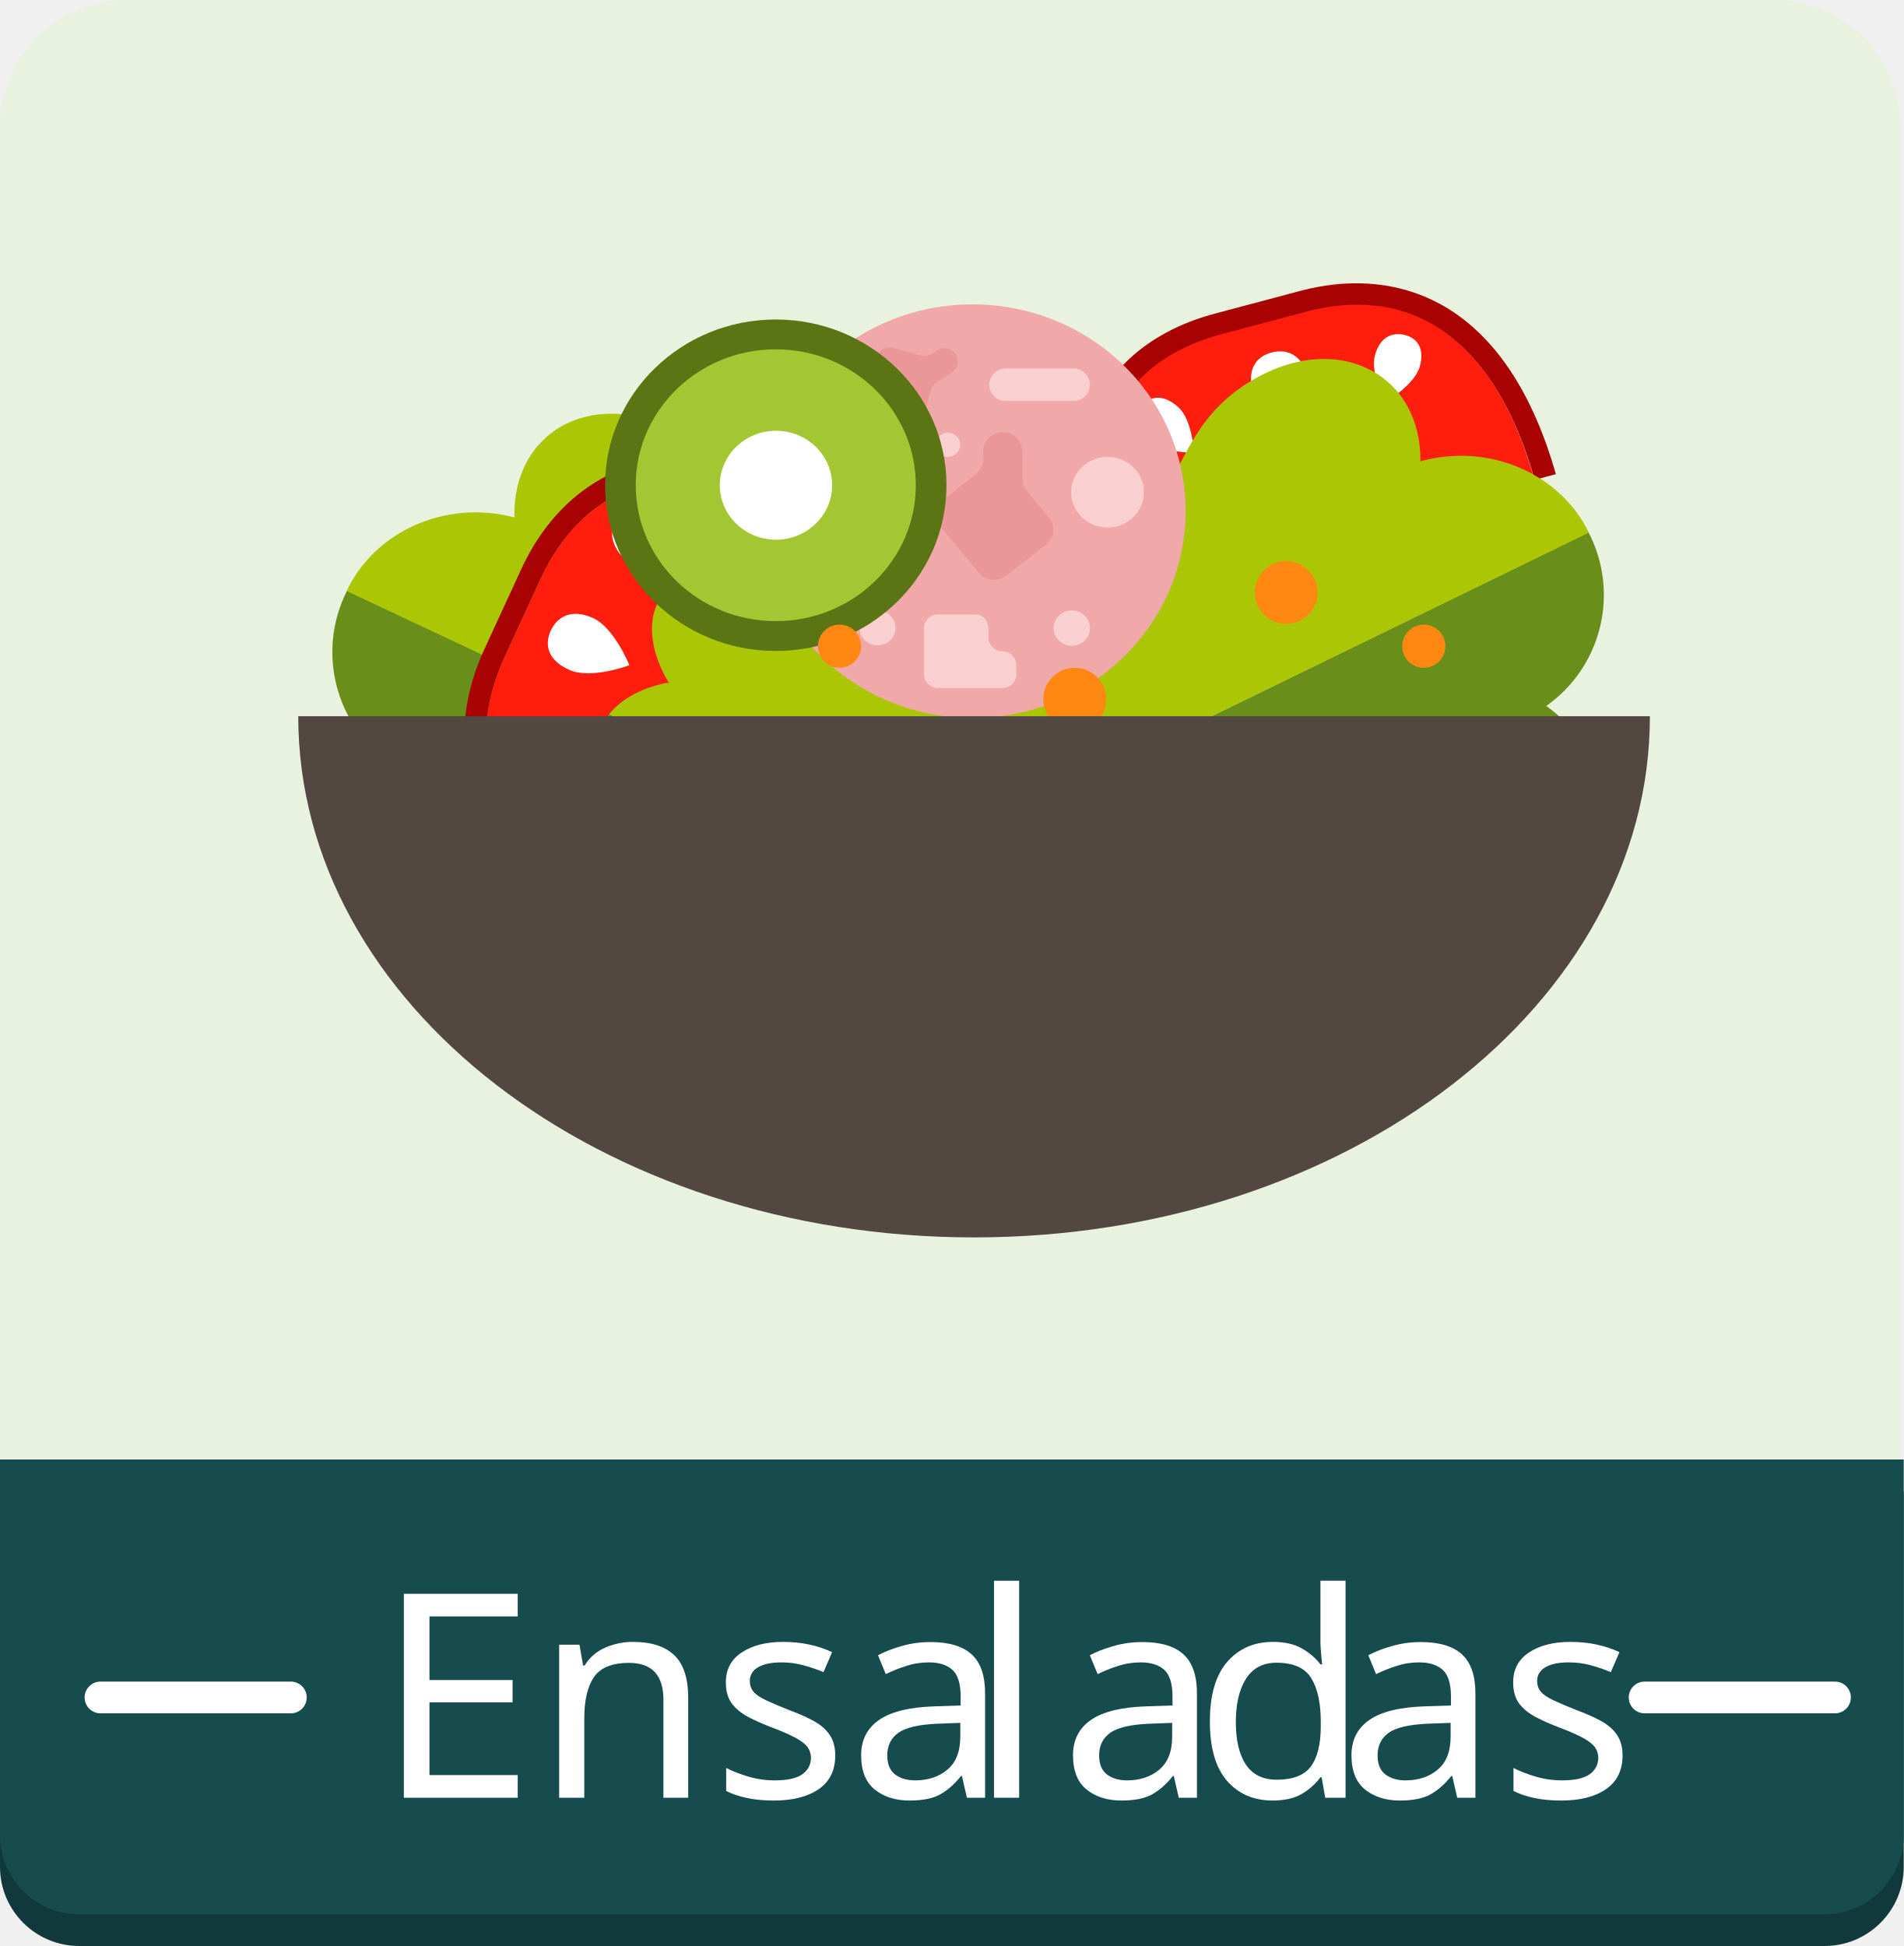
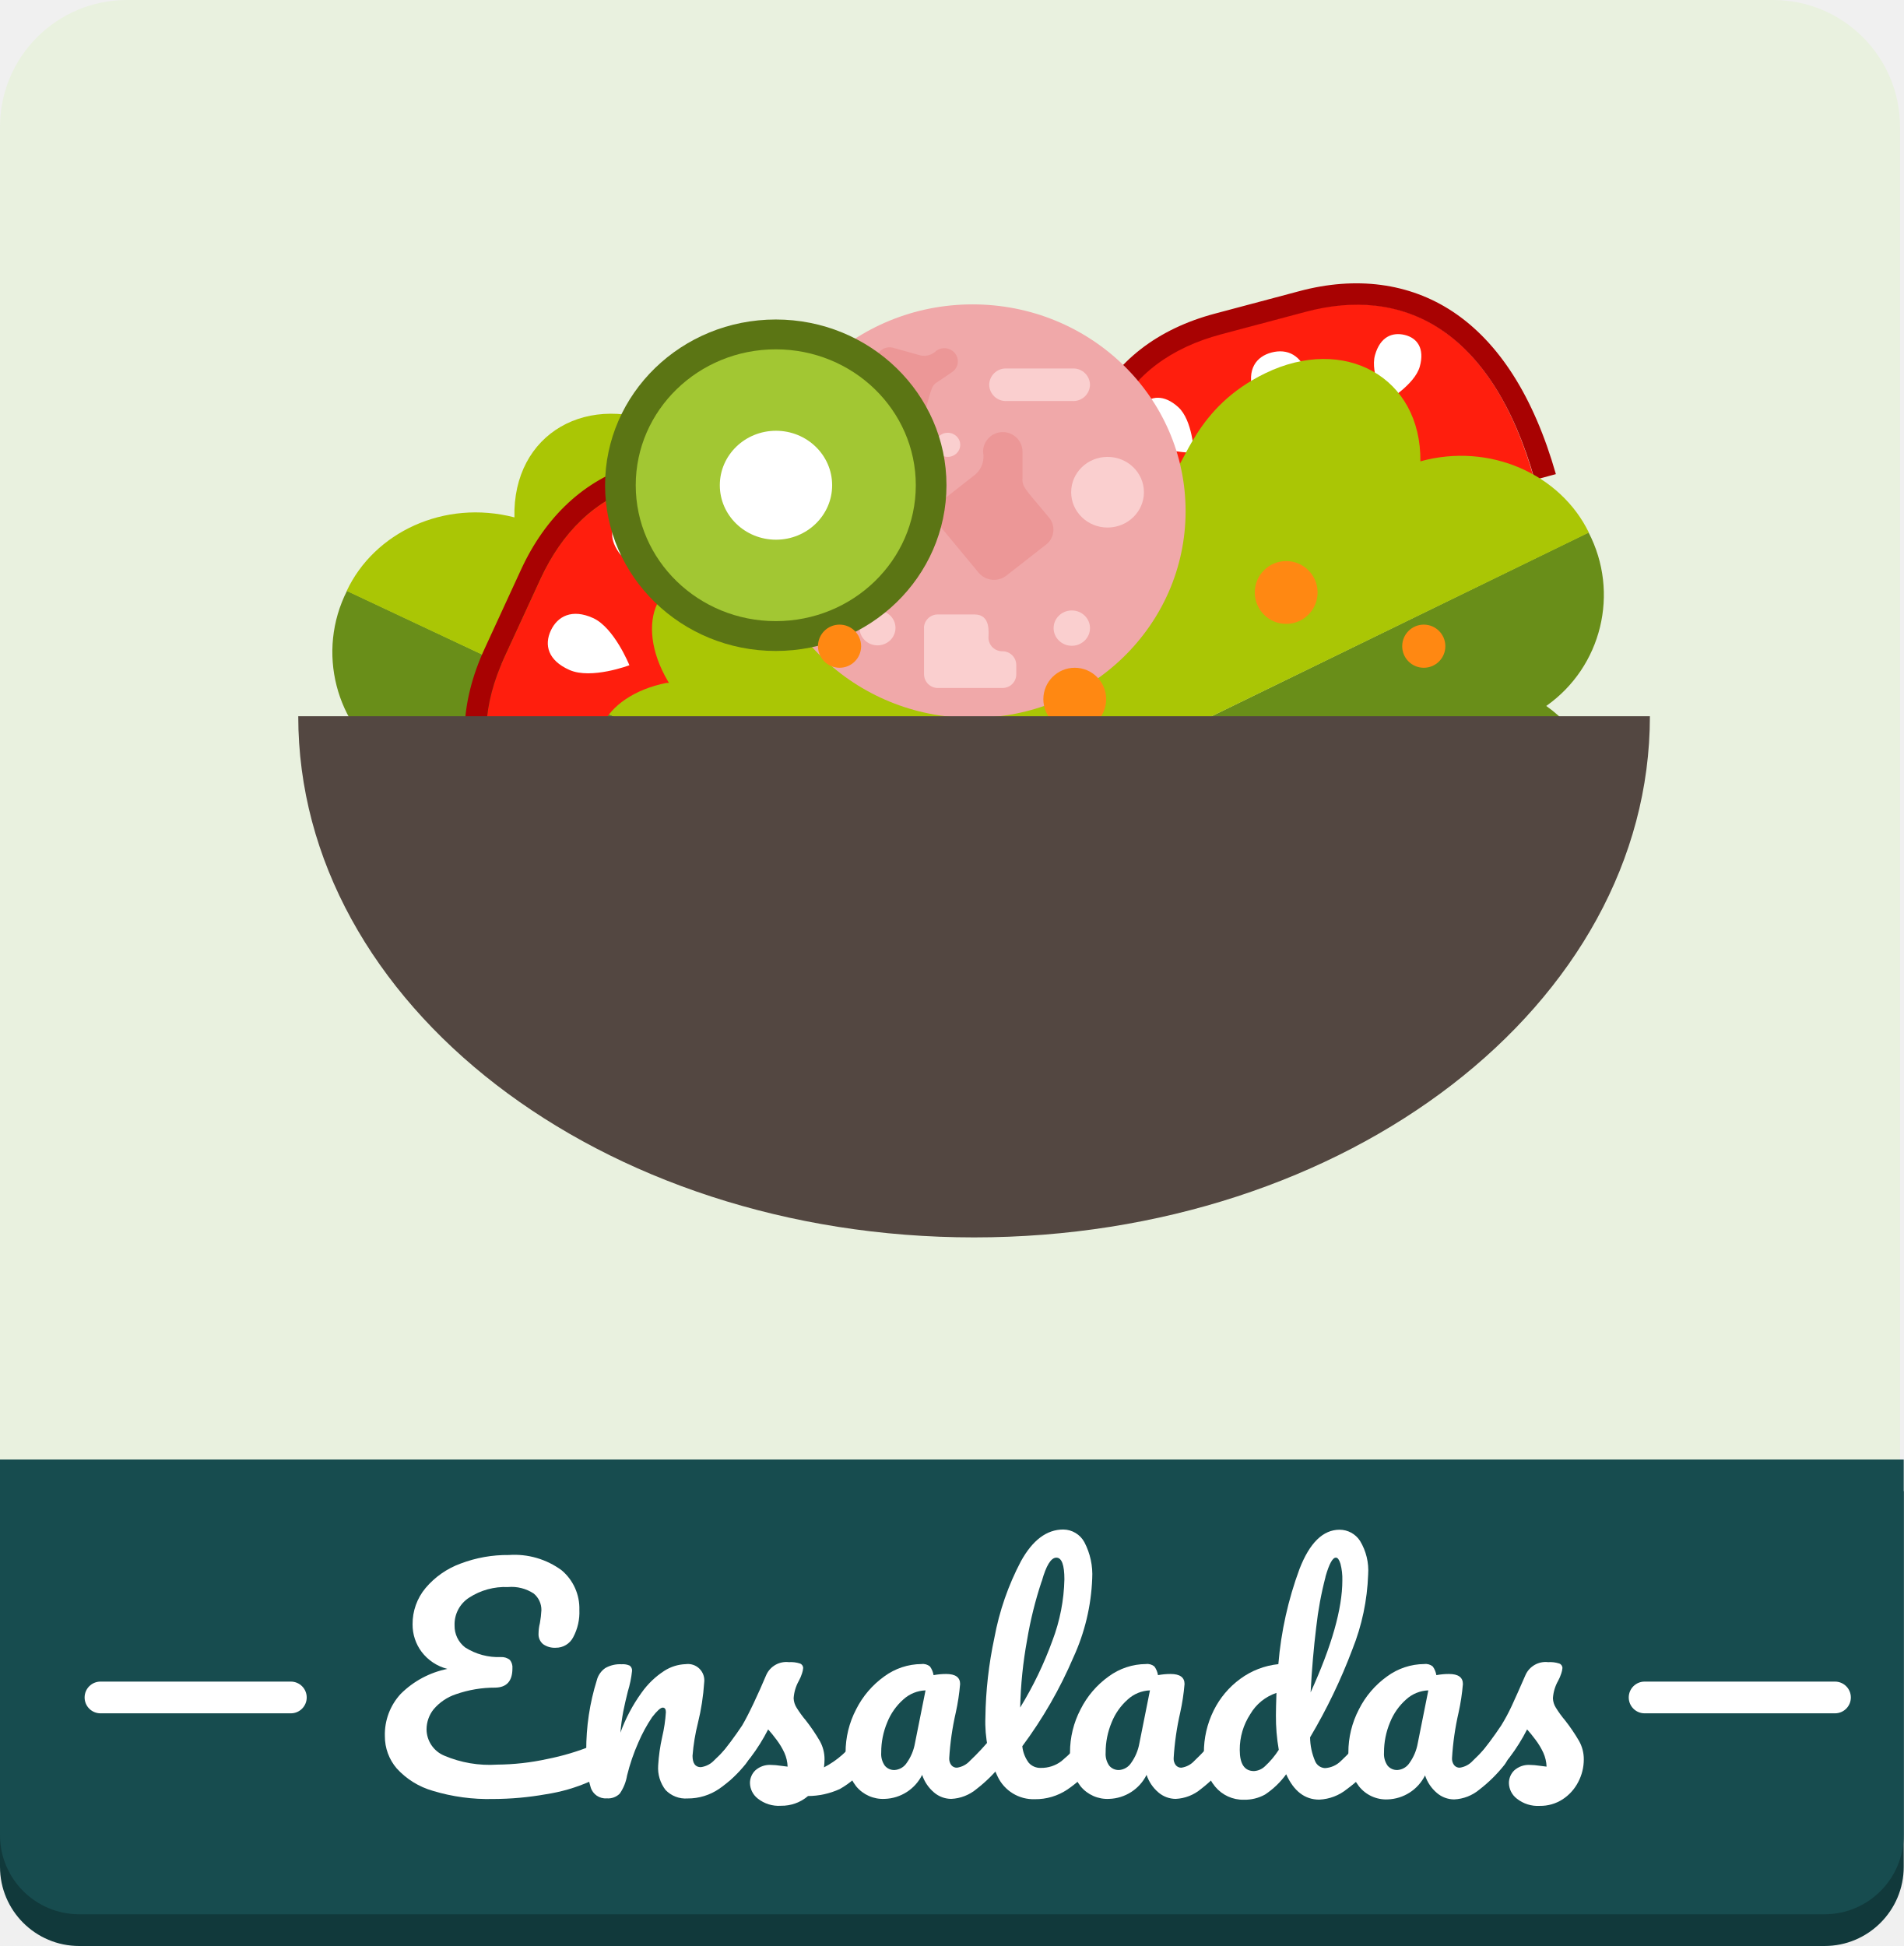
<svg xmlns="http://www.w3.org/2000/svg" id="Capa_1" data-name="Capa 1" viewBox="0 0 180 184">
  <defs>
-     <style>.cls-1{fill:#e9f1df;}.cls-2{fill:#11393b;}.cls-3{fill:#174c4f;}.cls-4{font-size:27px;font-family:Pacifico-Regular, Pacifico;}.cls-11,.cls-4{fill:#fff;}.cls-5{letter-spacing:-0.01em;}.cls-6{letter-spacing:-0.01em;}.cls-7{letter-spacing:0em;}.cls-8{fill:none;stroke:#fff;stroke-linecap:round;stroke-miterlimit:10;stroke-width:3px;}.cls-9{fill:#ff1e0d;}.cls-10{fill:#a80202;}.cls-12{fill:#698e19;}.cls-13{fill:#aac605;}.cls-14{fill:#f0a8a9;}.cls-15{fill:#ec9797;}.cls-16{fill:#facfcf;}.cls-17{fill:#5b7514;}.cls-18{fill:#a2c733;}.cls-19{fill:#ff8812;}.cls-20{fill:#534741;}</style>
+     <style>.cls-1{fill:#e9f1df;}.cls-2{fill:#11393b;}.cls-3{fill:#174c4f;}.cls-4{fill:#ff1e0d;}.cls-5{fill:#a80202;}.cls-6{fill:#fff;}.cls-7{fill:#698e19;}.cls-8{fill:#aac605;}.cls-9{fill:#f0a8a9;}.cls-10{fill:#ec9797;}.cls-11{fill:#facfcf;}.cls-12{fill:#5b7514;}.cls-13{fill:#a2c733;}.cls-14{fill:#ff8812;}.cls-15{fill:#534741;}</style>
  </defs>
  <path class="cls-1" d="M232.16,238H67.49A7.49,7.49,0,0,1,60,230.51V70A12,12,0,0,1,72,58H227.65a12,12,0,0,1,12,12V230.51A7.49,7.49,0,0,1,232.16,238Z" transform="translate(-60 -58)" />
  <path class="cls-2" d="M0,141H180a0,0,0,0,1,0,0v35.51a7.49,7.49,0,0,1-7.49,7.49H7.49A7.49,7.49,0,0,1,0,176.51V141a0,0,0,0,1,0,0Z" />
  <path class="cls-3" d="M0,138H180a0,0,0,0,1,0,0v35.51a7.49,7.49,0,0,1-7.49,7.49H7.49A7.49,7.49,0,0,1,0,173.51V138a0,0,0,0,1,0,0Z" />
-   <text class="cls-4" transform="translate(35.56 169.98)">Ensa<tspan class="cls-5" x="56.13" y="0">l</tspan>
-     <tspan x="64.66" y="0">a</tspan>
-     <tspan class="cls-6" x="77.35" y="0">d</tspan>
-     <tspan class="cls-7" x="90.99" y="0">as</tspan>
-   </text>
-   <line class="cls-8" x1="27.5" y1="160.5" x2="9.5" y2="160.5" />
-   <line class="cls-8" x1="173.5" y1="160.5" x2="155.5" y2="160.5" />
-   <path class="cls-9" d="M170.74,112.48c.21-1.77,1.74-3.34,4.16-4.15-2.52-3.58-1.24-6.79,1.53-7.53,1.94-.52,4.54.16,6.94,2.13l.17.15c0-.07,0-.15.08-.22,1.07-3,3-4.89,4.94-5.41,2.8-.75,5.5,1.47,5.08,5.89,2.48-.48,4.61.1,5.72,1.5l5.71-1.52C201,88.93,192.56,85,183.4,87.44l-8,2.13c-9.25,2.47-14.27,10.07-10.18,24.38Z" transform="translate(-60 -58)" />
-   <path class="cls-10" d="M165.25,114c-4.09-14.31.93-21.91,10.18-24.38l8-2.13c9.16-2.45,17.58,1.49,21.68,15.88l2-.54c-2.09-7.32-5.39-12.49-9.79-15.39-4.08-2.68-9.09-3.35-14.47-1.91l-8,2.13c-5.41,1.44-9.36,4.51-11.43,8.85-2.22,4.67-2.29,10.73-.21,18Z" transform="translate(-60 -58)" />
-   <path class="cls-11" d="M178.48,95.07c-.62-2.16.3-3.36,1.75-3.74s2.86.18,3.48,2.35-1.25,5.49-1.25,5.49S179.09,97.23,178.48,95.07Z" transform="translate(-60 -58)" />
-   <path class="cls-11" d="M168.38,99.57c-1.35-1.26-1.22-2.46-.39-3.3s2.07-1,3.42.23,1.48,4.31,1.48,4.31S169.73,100.83,168.38,99.57Z" transform="translate(-60 -58)" />
-   <path class="cls-11" d="M194.24,92.67c.49-1.75-.26-2.72-1.42-3s-2.31.15-2.81,1.9S191,96,191,96,193.74,94.42,194.24,92.67Z" transform="translate(-60 -58)" />
-   <path class="cls-12" d="M178,147.27c-1-.29-29.72-4.49-39.69.57a5.88,5.88,0,0,0-.76-4.07l72.65-35.43v0a12.83,12.83,0,0,1-4,16.41c6.63,4.7,5.59,12.74-1.9,16.4-6.59,3.21-11.59.71-13.59,1.05C190,147.29,184,149,178,147.27Z" transform="translate(-60 -58)" />
-   <path class="cls-13" d="M210.23,108.36h0l-72.67,35.38a6.22,6.22,0,0,0-2.88-3.05c10.13-4.77,23.8-29.56,24.17-30.54,2.2-5.68,7.14-9.32,11.77-6.9,1.47-1.35,2.39-6.74,9-9.95,7.49-3.65,14.76.36,14.68,8.32C200.87,99.81,207.55,102.85,210.23,108.36Z" transform="translate(-60 -58)" />
-   <path class="cls-12" d="M125.53,152.34c1-.31,29.66-4.89,39.7,0a5.87,5.87,0,0,1,.7-4.08L92.81,113.86v0A12.83,12.83,0,0,0,97,130.24c-6.57,4.79-5.41,12.82,2.12,16.37,6.63,3.12,11.6.55,13.6.87C113.56,152.52,119.55,154.11,125.53,152.34Z" transform="translate(-60 -58)" />
-   <path class="cls-13" d="M92.78,113.88h0l73.15,34.38a6.22,6.22,0,0,1,2.84-3.09c-10.19-4.63-24.2-29.23-24.59-30.21-2.27-5.65-7.27-9.23-11.86-6.74-1.48-1.33-2.48-6.7-9.12-9.82-7.54-3.54-14.75.56-14.56,8.52C102,105.2,95.38,108.33,92.78,113.88Z" transform="translate(-60 -58)" />
-   <ellipse class="cls-14" cx="91.96" cy="48.33" rx="20.14" ry="19.55" />
-   <path class="cls-15" d="M156.68,103.27v-2.55a1.86,1.86,0,0,0-3.73,0,2.25,2.25,0,0,1-.7,2.12l-3.06,2.4a1.77,1.77,0,0,0-.28,2.54l3.62,4.37a1.91,1.91,0,0,0,2.62.28l3.76-2.94a1.78,1.78,0,0,0,.28-2.55c-2.19-2.65-2.52-2.82-2.52-3.68Z" transform="translate(-60 -58)" />
-   <path class="cls-15" d="M148.55,94.18l1.47-1a1.21,1.21,0,0,0,.31-1.73,1.3,1.3,0,0,0-1.78-.3,1.66,1.66,0,0,1-1.5.46l-2.58-.72a1.28,1.28,0,0,0-1.58.85l-1.09,3.69a1.24,1.24,0,0,0,.88,1.53l3.17.88a1.28,1.28,0,0,0,1.58-.85c.66-2.24.63-2.48,1.12-2.82Z" transform="translate(-60 -58)" />
-   <path class="cls-16" d="M143.22,101.2h-5.7a1.63,1.63,0,0,0-1.66,1.61v7.46a1.63,1.63,0,0,0,1.66,1.61h1.19a1.63,1.63,0,0,0,1.65-1.61,1.63,1.63,0,0,1,1.65-1.61c.61,0,2.85.3,2.85-1.61v-4.24a1.63,1.63,0,0,0-1.66-1.61Z" transform="translate(-60 -58)" />
-   <path class="cls-16" d="M147.37,117.38v4.39a1.3,1.3,0,0,0,1.31,1.28h6.1a1.29,1.29,0,0,0,1.31-1.28v-.92a1.3,1.3,0,0,0-1.31-1.27,1.3,1.3,0,0,1-1.32-1.28c0-.46.24-2.2-1.31-2.2h-3.47a1.3,1.3,0,0,0-1.32,1.28Z" transform="translate(-60 -58)" />
-   <path class="cls-16" d="M163.06,94.37a1.57,1.57,0,0,1-1.59,1.55h-6.35a1.57,1.57,0,0,1-1.59-1.54h0a1.57,1.57,0,0,1,1.59-1.54h6.35a1.57,1.57,0,0,1,1.59,1.54Z" transform="translate(-60 -58)" />
-   <ellipse class="cls-16" cx="104.72" cy="46.54" rx="3.44" ry="3.34" />
-   <ellipse class="cls-16" cx="101.34" cy="59.39" rx="1.72" ry="1.67" />
-   <ellipse class="cls-16" cx="82.97" cy="59.37" rx="1.7" ry="1.65" />
-   <ellipse class="cls-16" cx="89.61" cy="42.06" rx="1.18" ry="1.14" />
-   <path class="cls-9" d="M122.31,138.42c-1.23-1.29-1.46-3.47-.54-5.85-4.37-.35-6-3.38-4.82-6,.84-1.82,3-3.39,6.07-4l.23,0-.12-.2c-1.6-2.72-1.86-5.42-1-7.26,1.21-2.63,4.65-3.29,7.77-.15,1.22-2.21,3-3.49,4.81-3.44l2.48-5.36c-13.7-6-22.1-2.07-26.07,6.55l-3.45,7.49c-4,8.69-1.36,17.41,12.26,23.41Z" transform="translate(-60 -58)" />
-   <path class="cls-10" d="M119.94,143.58c-13.63-6-16.27-14.71-12.26-23.4l3.45-7.49c4-8.61,12.37-12.57,26.07-6.54l.87-1.9c-7-3.06-13.06-3.83-18.1-2.3-4.67,1.43-8.38,4.85-10.71,9.92l-3.45,7.49c-2.34,5.08-2.51,10.08-.49,14.45,2.18,4.69,6.8,8.62,13.74,11.67Z" transform="translate(-60 -58)" />
-   <path class="cls-11" d="M113.85,121.35c-2.06-.91-2.4-2.38-1.77-3.73s2-2.09,4-1.18,3.43,4.46,3.43,4.46S115.91,122.26,113.85,121.35Z" transform="translate(-60 -58)" />
-   <path class="cls-11" d="M110.87,132c-1.83.24-2.67-.63-2.79-1.81s.53-2.24,2.36-2.48,4.26,1.62,4.26,1.62S112.7,131.76,110.87,132Z" transform="translate(-60 -58)" />
-   <path class="cls-11" d="M122.07,107.69c-1-1.49-2.25-1.54-3.24-.84s-1.37,1.87-.33,3.37,4.07,2,4.07,2S123.1,109.19,122.07,107.69Z" transform="translate(-60 -58)" />
-   <ellipse class="cls-17" cx="73.35" cy="45.88" rx="16.14" ry="15.67" />
-   <ellipse class="cls-18" cx="73.35" cy="45.88" rx="13.24" ry="12.85" />
-   <ellipse class="cls-11" cx="73.37" cy="45.88" rx="5.31" ry="5.15" />
-   <circle class="cls-19" cx="101.62" cy="66.11" r="2.97" />
-   <circle class="cls-19" cx="79.38" cy="77.94" r="2.97" />
-   <circle class="cls-19" cx="79.38" cy="61.1" r="2.04" />
-   <circle class="cls-19" cx="60.82" cy="88.45" r="2.04" />
-   <circle class="cls-19" cx="114.83" cy="81.51" r="2.97" />
-   <circle class="cls-19" cx="121.61" cy="56.02" r="2.97" />
-   <circle class="cls-19" cx="134.62" cy="61.1" r="2.04" />
-   <path class="cls-20" d="M216,125.72c0,27.22-28.61,49.28-63.9,49.28s-63.9-22.06-63.9-49.28Z" transform="translate(-60 -58)" />
+   <path class="cls-4" d="M170.74,112.48c.21-1.77,1.74-3.34,4.16-4.15-2.52-3.58-1.24-6.79,1.53-7.53,1.94-.52,4.54.16,6.94,2.13l.17.15c0-.07,0-.15.08-.22,1.07-3,3-4.89,4.94-5.41,2.8-.75,5.5,1.47,5.08,5.89,2.48-.48,4.61.1,5.72,1.5l5.71-1.52C201,88.93,192.56,85,183.4,87.44l-8,2.13c-9.25,2.47-14.27,10.07-10.18,24.38Z" transform="translate(-60 -58)" />
+   <path class="cls-5" d="M165.25,114c-4.09-14.31.93-21.91,10.18-24.38l8-2.13c9.16-2.45,17.58,1.49,21.68,15.88l2-.54c-2.09-7.32-5.39-12.49-9.79-15.39-4.08-2.68-9.09-3.35-14.47-1.91l-8,2.13c-5.41,1.44-9.36,4.51-11.43,8.85-2.22,4.67-2.29,10.73-.21,18Z" transform="translate(-60 -58)" />
+   <path class="cls-6" d="M178.48,95.07c-.62-2.16.3-3.36,1.75-3.74s2.86.18,3.48,2.35-1.25,5.49-1.25,5.49S179.09,97.23,178.48,95.07Z" transform="translate(-60 -58)" />
+   <path class="cls-6" d="M168.38,99.57c-1.35-1.26-1.22-2.46-.39-3.3s2.07-1,3.42.23,1.48,4.31,1.48,4.31S169.73,100.83,168.38,99.57Z" transform="translate(-60 -58)" />
+   <path class="cls-6" d="M194.24,92.67c.49-1.75-.26-2.72-1.42-3s-2.31.15-2.81,1.9S191,96,191,96,193.74,94.42,194.24,92.67Z" transform="translate(-60 -58)" />
+   <path class="cls-7" d="M178,147.27c-1-.29-29.72-4.49-39.69.57a5.88,5.88,0,0,0-.76-4.07l72.65-35.43v0a12.83,12.83,0,0,1-4,16.41c6.63,4.7,5.59,12.74-1.9,16.4-6.59,3.21-11.59.71-13.59,1.05C190,147.29,184,149,178,147.27Z" transform="translate(-60 -58)" />
+   <path class="cls-8" d="M210.23,108.36h0l-72.67,35.38a6.22,6.22,0,0,0-2.88-3.05c10.13-4.77,23.8-29.56,24.17-30.54,2.2-5.68,7.14-9.32,11.77-6.9,1.47-1.35,2.39-6.74,9-9.95,7.49-3.65,14.76.36,14.68,8.32C200.87,99.81,207.55,102.85,210.23,108.36Z" transform="translate(-60 -58)" />
+   <path class="cls-7" d="M125.53,152.34c1-.31,29.66-4.89,39.7,0a5.87,5.87,0,0,1,.7-4.08L92.81,113.86v0A12.83,12.83,0,0,0,97,130.24c-6.57,4.79-5.41,12.82,2.12,16.37,6.63,3.12,11.6.55,13.6.87C113.56,152.52,119.55,154.11,125.53,152.34Z" transform="translate(-60 -58)" />
+   <path class="cls-8" d="M92.78,113.88h0l73.15,34.38a6.22,6.22,0,0,1,2.84-3.09c-10.19-4.63-24.2-29.23-24.59-30.21-2.27-5.65-7.27-9.23-11.86-6.74-1.48-1.33-2.48-6.7-9.12-9.82-7.54-3.54-14.75.56-14.56,8.52C102,105.2,95.38,108.33,92.78,113.88Z" transform="translate(-60 -58)" />
+   <ellipse class="cls-9" cx="91.96" cy="48.33" rx="20.14" ry="19.55" />
+   <path class="cls-10" d="M156.68,103.27v-2.55a1.86,1.86,0,0,0-3.73,0,2.25,2.25,0,0,1-.7,2.12l-3.06,2.4a1.77,1.77,0,0,0-.28,2.54l3.62,4.37a1.91,1.91,0,0,0,2.62.28l3.76-2.94a1.78,1.78,0,0,0,.28-2.55c-2.19-2.65-2.52-2.82-2.52-3.68Z" transform="translate(-60 -58)" />
+   <path class="cls-10" d="M148.55,94.18l1.47-1a1.21,1.21,0,0,0,.31-1.73,1.3,1.3,0,0,0-1.78-.3,1.66,1.66,0,0,1-1.5.46l-2.58-.72a1.28,1.28,0,0,0-1.58.85l-1.09,3.69a1.24,1.24,0,0,0,.88,1.53l3.17.88a1.28,1.28,0,0,0,1.58-.85c.66-2.24.63-2.48,1.12-2.82Z" transform="translate(-60 -58)" />
+   <path class="cls-11" d="M143.22,101.2h-5.7a1.63,1.63,0,0,0-1.66,1.61v7.46a1.63,1.63,0,0,0,1.66,1.61h1.19a1.63,1.63,0,0,0,1.65-1.61,1.63,1.63,0,0,1,1.65-1.61c.61,0,2.85.3,2.85-1.61v-4.24a1.63,1.63,0,0,0-1.66-1.61Z" transform="translate(-60 -58)" />
+   <path class="cls-11" d="M147.37,117.38v4.39a1.3,1.3,0,0,0,1.31,1.28h6.1a1.29,1.29,0,0,0,1.31-1.28v-.92a1.3,1.3,0,0,0-1.31-1.27,1.3,1.3,0,0,1-1.32-1.28c0-.46.24-2.2-1.31-2.2h-3.47a1.3,1.3,0,0,0-1.32,1.28Z" transform="translate(-60 -58)" />
+   <path class="cls-11" d="M163.06,94.37a1.57,1.57,0,0,1-1.59,1.55h-6.35a1.57,1.57,0,0,1-1.59-1.54h0a1.57,1.57,0,0,1,1.59-1.54h6.35a1.57,1.57,0,0,1,1.59,1.54Z" transform="translate(-60 -58)" />
+   <ellipse class="cls-11" cx="104.72" cy="46.54" rx="3.44" ry="3.34" />
+   <ellipse class="cls-11" cx="101.34" cy="59.39" rx="1.72" ry="1.67" />
+   <ellipse class="cls-11" cx="82.97" cy="59.37" rx="1.7" ry="1.65" />
+   <ellipse class="cls-11" cx="89.61" cy="42.06" rx="1.18" ry="1.14" />
+   <path class="cls-4" d="M122.31,138.42c-1.23-1.29-1.46-3.47-.54-5.85-4.37-.35-6-3.38-4.82-6,.84-1.82,3-3.39,6.07-4l.23,0-.12-.2c-1.6-2.72-1.86-5.42-1-7.26,1.21-2.63,4.65-3.29,7.77-.15,1.22-2.21,3-3.49,4.81-3.44l2.48-5.36c-13.7-6-22.1-2.07-26.07,6.55l-3.45,7.49c-4,8.69-1.36,17.41,12.26,23.41Z" transform="translate(-60 -58)" />
+   <path class="cls-5" d="M119.94,143.58c-13.63-6-16.27-14.71-12.26-23.4l3.45-7.49c4-8.61,12.37-12.57,26.07-6.54l.87-1.9c-7-3.06-13.06-3.83-18.1-2.3-4.67,1.43-8.38,4.85-10.71,9.92l-3.45,7.49c-2.34,5.08-2.51,10.08-.49,14.45,2.18,4.69,6.8,8.62,13.74,11.67Z" transform="translate(-60 -58)" />
+   <path class="cls-6" d="M113.85,121.35c-2.06-.91-2.4-2.38-1.77-3.73s2-2.09,4-1.18,3.43,4.46,3.43,4.46S115.91,122.26,113.85,121.35Z" transform="translate(-60 -58)" />
+   <path class="cls-6" d="M110.87,132c-1.83.24-2.67-.63-2.79-1.81s.53-2.24,2.36-2.48,4.26,1.62,4.26,1.62S112.7,131.76,110.87,132Z" transform="translate(-60 -58)" />
+   <path class="cls-6" d="M122.07,107.69c-1-1.49-2.25-1.54-3.24-.84s-1.37,1.87-.33,3.37,4.07,2,4.07,2S123.1,109.19,122.07,107.69Z" transform="translate(-60 -58)" />
+   <ellipse class="cls-12" cx="73.35" cy="45.88" rx="16.14" ry="15.67" />
+   <ellipse class="cls-13" cx="73.35" cy="45.88" rx="13.24" ry="12.85" />
+   <ellipse class="cls-6" cx="73.37" cy="45.88" rx="5.31" ry="5.15" />
+   <circle class="cls-14" cx="101.62" cy="66.11" r="2.97" />
+   <circle class="cls-14" cx="79.38" cy="77.94" r="2.97" />
+   <circle class="cls-14" cx="79.38" cy="61.1" r="2.04" />
+   <circle class="cls-14" cx="60.82" cy="88.45" r="2.04" />
+   <circle class="cls-14" cx="114.83" cy="81.51" r="2.97" />
+   <circle class="cls-14" cx="121.61" cy="56.02" r="2.97" />
+   <circle class="cls-14" cx="134.62" cy="61.1" r="2.04" />
+   <path class="cls-15" d="M216,125.72c0,27.22-28.61,49.28-63.9,49.28s-63.9-22.06-63.9-49.28Z" transform="translate(-60 -58)" />
+   <path class="cls-6" d="M116.62,222.91a.73.73,0,0,1,.65.32,1.48,1.48,0,0,1,.22.84,2.37,2.37,0,0,1-.39,1.38,3.37,3.37,0,0,1-1.34,1,16.39,16.39,0,0,1-4.13,1.2,28.87,28.87,0,0,1-5,.45,18.1,18.1,0,0,1-5.7-.77,7.34,7.34,0,0,1-3.42-2.12,4.65,4.65,0,0,1-1.12-3.05,5.65,5.65,0,0,1,1.5-4,8.68,8.68,0,0,1,4.41-2.36,4.43,4.43,0,0,1-2.44-1.62,4.28,4.28,0,0,1-.85-2.59,5.27,5.27,0,0,1,1.23-3.44,7.86,7.86,0,0,1,3.31-2.31,12.46,12.46,0,0,1,4.56-.81,7.52,7.52,0,0,1,5,1.45,4.71,4.71,0,0,1,1.67,3.74,5,5,0,0,1-.58,2.58,1.83,1.83,0,0,1-1.66,1,1.88,1.88,0,0,1-1.19-.34,1.2,1.2,0,0,1-.43-1,4.13,4.13,0,0,1,.13-1,9.91,9.91,0,0,0,.14-1.21,2,2,0,0,0-.73-1.58,3.81,3.81,0,0,0-2.43-.61,6.24,6.24,0,0,0-3.67,1,3,3,0,0,0-1.38,2.62,2.56,2.56,0,0,0,1,2.09,5.83,5.83,0,0,0,3.39.91,1.24,1.24,0,0,1,.84.27,1.12,1.12,0,0,1,.24.81q0,1.78-1.62,1.81a11.19,11.19,0,0,0-3.71.62,4.71,4.71,0,0,0-2.13,1.44,3.06,3.06,0,0,0-.66,1.88A2.72,2.72,0,0,0,102,224a10.92,10.92,0,0,0,5,.85,23,23,0,0,0,4.74-.53,23.39,23.39,0,0,0,4.28-1.28A1.89,1.89,0,0,1,116.62,222.91Z" transform="translate(-60 -58)" />
+   <path class="cls-6" d="M115.85,227a10.34,10.34,0,0,1-.42-3.46,22,22,0,0,1,1-6.67,2,2,0,0,1,.8-1.15,2.81,2.81,0,0,1,1.55-.36,1.53,1.53,0,0,1,.76.13.56.56,0,0,1,.22.51,10.28,10.28,0,0,1-.4,1.94q-.27,1.08-.43,1.89a19.33,19.33,0,0,0-.27,2,15.35,15.35,0,0,1,2-3.78,7.84,7.84,0,0,1,2.17-2.08,4,4,0,0,1,2-.62,1.55,1.55,0,0,1,1.75,1.75,21.75,21.75,0,0,1-.59,3.81,18.7,18.7,0,0,0-.51,3.1q0,1.08.78,1.08a2.11,2.11,0,0,0,1.28-.66,21.8,21.8,0,0,0,2-2.15,1,1,0,0,1,.73-.38.62.62,0,0,1,.55.32,1.67,1.67,0,0,1,.2.89,2.48,2.48,0,0,1-.51,1.67,11.92,11.92,0,0,1-2.5,2.35,5.23,5.23,0,0,1-3,.92,2.62,2.62,0,0,1-2.08-.8,3.39,3.39,0,0,1-.7-2.31,16.86,16.86,0,0,1,.38-2.7,14,14,0,0,0,.35-2.35q0-.43-.3-.43t-1,.9a14.52,14.52,0,0,0-1.3,2.39,18.61,18.61,0,0,0-1.07,3.13,4.21,4.21,0,0,1-.69,1.71,1.55,1.55,0,0,1-1.23.45A1.47,1.47,0,0,1,115.85,227Z" transform="translate(-60 -58)" />
+   <path class="cls-6" d="M131.65,228.06a1.91,1.91,0,0,1-.74-1.46,1.66,1.66,0,0,1,.51-1.21,2.05,2.05,0,0,1,1.51-.51,6,6,0,0,1,.82.07l.72.09a3.48,3.48,0,0,0-.31-1.32,6.63,6.63,0,0,0-.72-1.2q-.43-.58-.81-1a17.69,17.69,0,0,1-1.66,2.65,19.79,19.79,0,0,1-1.8,2,1.45,1.45,0,0,1-1,.49.89.89,0,0,1-.7-.31,1.13,1.13,0,0,1-.27-.77,1.54,1.54,0,0,1,.38-1l.35-.43a34.87,34.87,0,0,0,2.24-3q.46-.78,1.08-2.09t1.21-2.71a2.08,2.08,0,0,1,2.13-1.19,2.84,2.84,0,0,1,1.05.13.45.45,0,0,1,.3.43,2,2,0,0,1-.11.51,3.89,3.89,0,0,1-.3.7,3.85,3.85,0,0,0-.49,1.65,1.8,1.8,0,0,0,.28.89,10.21,10.21,0,0,0,.88,1.21,17.13,17.13,0,0,1,1.31,1.93,3.5,3.5,0,0,1,.45,1.74,7.3,7.3,0,0,1-.05.76,8.61,8.61,0,0,0,3.1-2.73,1,1,0,0,1,.73-.38.63.63,0,0,1,.55.32,1.68,1.68,0,0,1,.2.89,2.62,2.62,0,0,1-.51,1.67,8.24,8.24,0,0,1-2.58,2.28,7.3,7.3,0,0,1-3,.66,3.83,3.83,0,0,1-2.56.92A3.17,3.17,0,0,1,131.65,228.06Z" transform="translate(-60 -58)" />
+   <path class="cls-6" d="M140.95,226.9a4.85,4.85,0,0,1-1-3.19,8.78,8.78,0,0,1,1-4.09,8.53,8.53,0,0,1,2.66-3.11,6,6,0,0,1,3.52-1.17,1.05,1.05,0,0,1,.8.23,1.94,1.94,0,0,1,.34.82,6.4,6.4,0,0,1,1.19-.11q1.32,0,1.32.95a20.36,20.36,0,0,1-.41,2.7,26.2,26.2,0,0,0-.62,4.32,1,1,0,0,0,.2.65.65.65,0,0,0,.53.24,2.05,2.05,0,0,0,1.24-.66,23.34,23.34,0,0,0,2-2.15,1,1,0,0,1,.73-.38.63.63,0,0,1,.55.32,1.68,1.68,0,0,1,.2.89,2.48,2.48,0,0,1-.51,1.67,13.61,13.61,0,0,1-2.35,2.32,4,4,0,0,1-2.4.94,2.52,2.52,0,0,1-1.63-.61,3.7,3.7,0,0,1-1.12-1.66,4.1,4.1,0,0,1-3.54,2.27A3.28,3.28,0,0,1,140.95,226.9Zm4.78-2.21a4.55,4.55,0,0,0,.78-1.86l1-5a3.28,3.28,0,0,0-2.09.85,5.73,5.73,0,0,0-1.53,2.17,7.31,7.31,0,0,0-.57,2.86,1.91,1.91,0,0,0,.34,1.24,1.14,1.14,0,0,0,.93.41A1.48,1.48,0,0,0,145.73,224.69Z" transform="translate(-60 -58)" />
+   <path class="cls-6" d="M163.77,222.29a1.67,1.67,0,0,1,.2.89,2.49,2.49,0,0,1-.51,1.67,11.62,11.62,0,0,1-2.53,2.35,5.41,5.41,0,0,1-3.09.92,3.75,3.75,0,0,1-3.52-2.16,11.87,11.87,0,0,1-1.15-5.59,38.37,38.37,0,0,1,.85-7.51,25.45,25.45,0,0,1,2.51-7.24q1.66-3,4-3a2.29,2.29,0,0,1,2,1.2,6.6,6.6,0,0,1,.74,3.44,19.65,19.65,0,0,1-1.78,7.45,41.25,41.25,0,0,1-4.83,8.4,3.13,3.13,0,0,0,.62,1.58,1.46,1.46,0,0,0,1.13.47,3.13,3.13,0,0,0,1.94-.63,14.86,14.86,0,0,0,2.13-2.17,1,1,0,0,1,.73-.38A.62.62,0,0,1,163.77,222.29Zm-5.28-14.77a36.72,36.72,0,0,0-1.38,5.56,40.23,40.23,0,0,0-.65,6.37,34.8,34.8,0,0,0,3.05-6.33,17.36,17.36,0,0,0,1.13-5.79q0-2.05-.76-2.05T158.5,207.52Z" transform="translate(-60 -58)" />
+   <path class="cls-6" d="M162.17,226.9a4.85,4.85,0,0,1-1-3.19,8.78,8.78,0,0,1,1-4.09,8.52,8.52,0,0,1,2.66-3.11,6,6,0,0,1,3.52-1.17,1.05,1.05,0,0,1,.8.23,1.94,1.94,0,0,1,.34.82,6.4,6.4,0,0,1,1.19-.11q1.32,0,1.32.95a20.36,20.36,0,0,1-.41,2.7,26.2,26.2,0,0,0-.62,4.32,1,1,0,0,0,.2.65.65.65,0,0,0,.53.24,2.05,2.05,0,0,0,1.24-.66,23.34,23.34,0,0,0,2-2.15,1,1,0,0,1,.73-.38.63.63,0,0,1,.55.32,1.68,1.68,0,0,1,.2.89,2.48,2.48,0,0,1-.51,1.67,13.61,13.61,0,0,1-2.35,2.32,4,4,0,0,1-2.4.94,2.52,2.52,0,0,1-1.63-.61,3.7,3.7,0,0,1-1.12-1.66,4.1,4.1,0,0,1-3.54,2.27A3.28,3.28,0,0,1,162.17,226.9Zm4.78-2.21a4.55,4.55,0,0,0,.78-1.86l1-5a3.28,3.28,0,0,0-2.09.85,5.73,5.73,0,0,0-1.53,2.17,7.31,7.31,0,0,0-.57,2.86,1.91,1.91,0,0,0,.34,1.24,1.15,1.15,0,0,0,.93.41A1.48,1.48,0,0,0,166.95,224.69Z" transform="translate(-60 -58)" />
+   <path class="cls-6" d="M190.1,222.29a1.68,1.68,0,0,1,.2.89,2.48,2.48,0,0,1-.51,1.67,13,13,0,0,1-2.43,2.31,4.46,4.46,0,0,1-2.62,1q-2.05,0-3.13-2.4a7.77,7.77,0,0,1-2,1.92,3.94,3.94,0,0,1-2,.49,3.43,3.43,0,0,1-2.71-1.23,4.7,4.7,0,0,1-1.07-3.2,8.89,8.89,0,0,1,.92-4,8.18,8.18,0,0,1,2.52-3,7.34,7.34,0,0,1,3.6-1.39,34,34,0,0,1,2-9q1.44-3.71,3.79-3.71a2.31,2.31,0,0,1,1.93,1.05,5.4,5.4,0,0,1,.77,3.19,21,21,0,0,1-1.49,7.07,52.62,52.62,0,0,1-4,8.32,5.88,5.88,0,0,0,.47,2.24,1.07,1.07,0,0,0,.93.67,2.31,2.31,0,0,0,1.49-.65,19.73,19.73,0,0,0,2-2.16,1,1,0,0,1,.73-.38A.63.63,0,0,1,190.1,222.29ZM179.61,225a7.89,7.89,0,0,0,1.3-1.55,18,18,0,0,1-.27-3.27q0-.65.05-2.11a4.52,4.52,0,0,0-2.47,2,6.11,6.11,0,0,0-1,3.39q0,2,1.35,2A1.63,1.63,0,0,0,179.61,225Zm5.72-17.9a33.21,33.21,0,0,0-.88,4.76q-.36,2.94-.53,6.16,3-6.59,3-10.58a5.63,5.63,0,0,0-.18-1.59c-.12-.38-.26-.57-.42-.57Q185.85,205.25,185.33,207.07Z" transform="translate(-60 -58)" />
+   <path class="cls-6" d="M188.49,226.9a4.85,4.85,0,0,1-1-3.19,8.78,8.78,0,0,1,1-4.09,8.52,8.52,0,0,1,2.66-3.11,6,6,0,0,1,3.52-1.17,1.05,1.05,0,0,1,.8.23,1.94,1.94,0,0,1,.34.82,6.4,6.4,0,0,1,1.19-.11q1.32,0,1.32.95a20.36,20.36,0,0,1-.41,2.7,26.2,26.2,0,0,0-.62,4.32,1,1,0,0,0,.2.65.65.65,0,0,0,.53.24,2.05,2.05,0,0,0,1.24-.66,23.34,23.34,0,0,0,2-2.15A1,1,0,0,1,202,222a.63.63,0,0,1,.55.32,1.68,1.68,0,0,1,.2.89,2.48,2.48,0,0,1-.51,1.67,13.61,13.61,0,0,1-2.35,2.32,4,4,0,0,1-2.4.94,2.52,2.52,0,0,1-1.63-.61,3.7,3.7,0,0,1-1.12-1.66,4.1,4.1,0,0,1-3.54,2.27A3.28,3.28,0,0,1,188.49,226.9Zm4.78-2.21a4.55,4.55,0,0,0,.78-1.86l1-5a3.28,3.28,0,0,0-2.09.85,5.73,5.73,0,0,0-1.53,2.17,7.31,7.31,0,0,0-.57,2.86,1.91,1.91,0,0,0,.34,1.24,1.15,1.15,0,0,0,.93.41A1.48,1.48,0,0,0,193.27,224.69Z" transform="translate(-60 -58)" />
+   <path class="cls-6" d="M203.41,228.06a1.9,1.9,0,0,1-.74-1.46,1.66,1.66,0,0,1,.51-1.21,2.05,2.05,0,0,1,1.51-.51,6,6,0,0,1,.82.07l.72.09a3.49,3.49,0,0,0-.31-1.32,6.66,6.66,0,0,0-.72-1.2q-.43-.58-.81-1a17.69,17.69,0,0,1-1.66,2.65,19.79,19.79,0,0,1-1.79,2,1.45,1.45,0,0,1-1,.49.89.89,0,0,1-.7-.31,1.13,1.13,0,0,1-.27-.77,1.54,1.54,0,0,1,.38-1l.35-.43a34.79,34.79,0,0,0,2.24-3,17.48,17.48,0,0,0,1-1.86q.5-1.08,1.31-2.94a2.08,2.08,0,0,1,2.13-1.19,2.84,2.84,0,0,1,1.05.13.45.45,0,0,1,.3.43,2,2,0,0,1-.11.51,3.92,3.92,0,0,1-.3.7,3.85,3.85,0,0,0-.49,1.65,1.8,1.8,0,0,0,.28.89,10.18,10.18,0,0,0,.88,1.21,17.08,17.08,0,0,1,1.31,1.93,3.51,3.51,0,0,1,.45,1.74,4.58,4.58,0,0,1-.53,2.15,4.29,4.29,0,0,1-1.47,1.63,3.85,3.85,0,0,1-2.16.62A3.17,3.17,0,0,1,203.41,228.06Z" transform="translate(-60 -58)" />
+   <path class="cls-6" d="M87.5,220h-18a1.5,1.5,0,0,1,0-3h18a1.5,1.5,0,0,1,0,3Z" transform="translate(-60 -58)" />
+   <path class="cls-6" d="M233.5,220h-18a1.5,1.5,0,0,1,0-3h18a1.5,1.5,0,0,1,0,3Z" transform="translate(-60 -58)" />
</svg>
